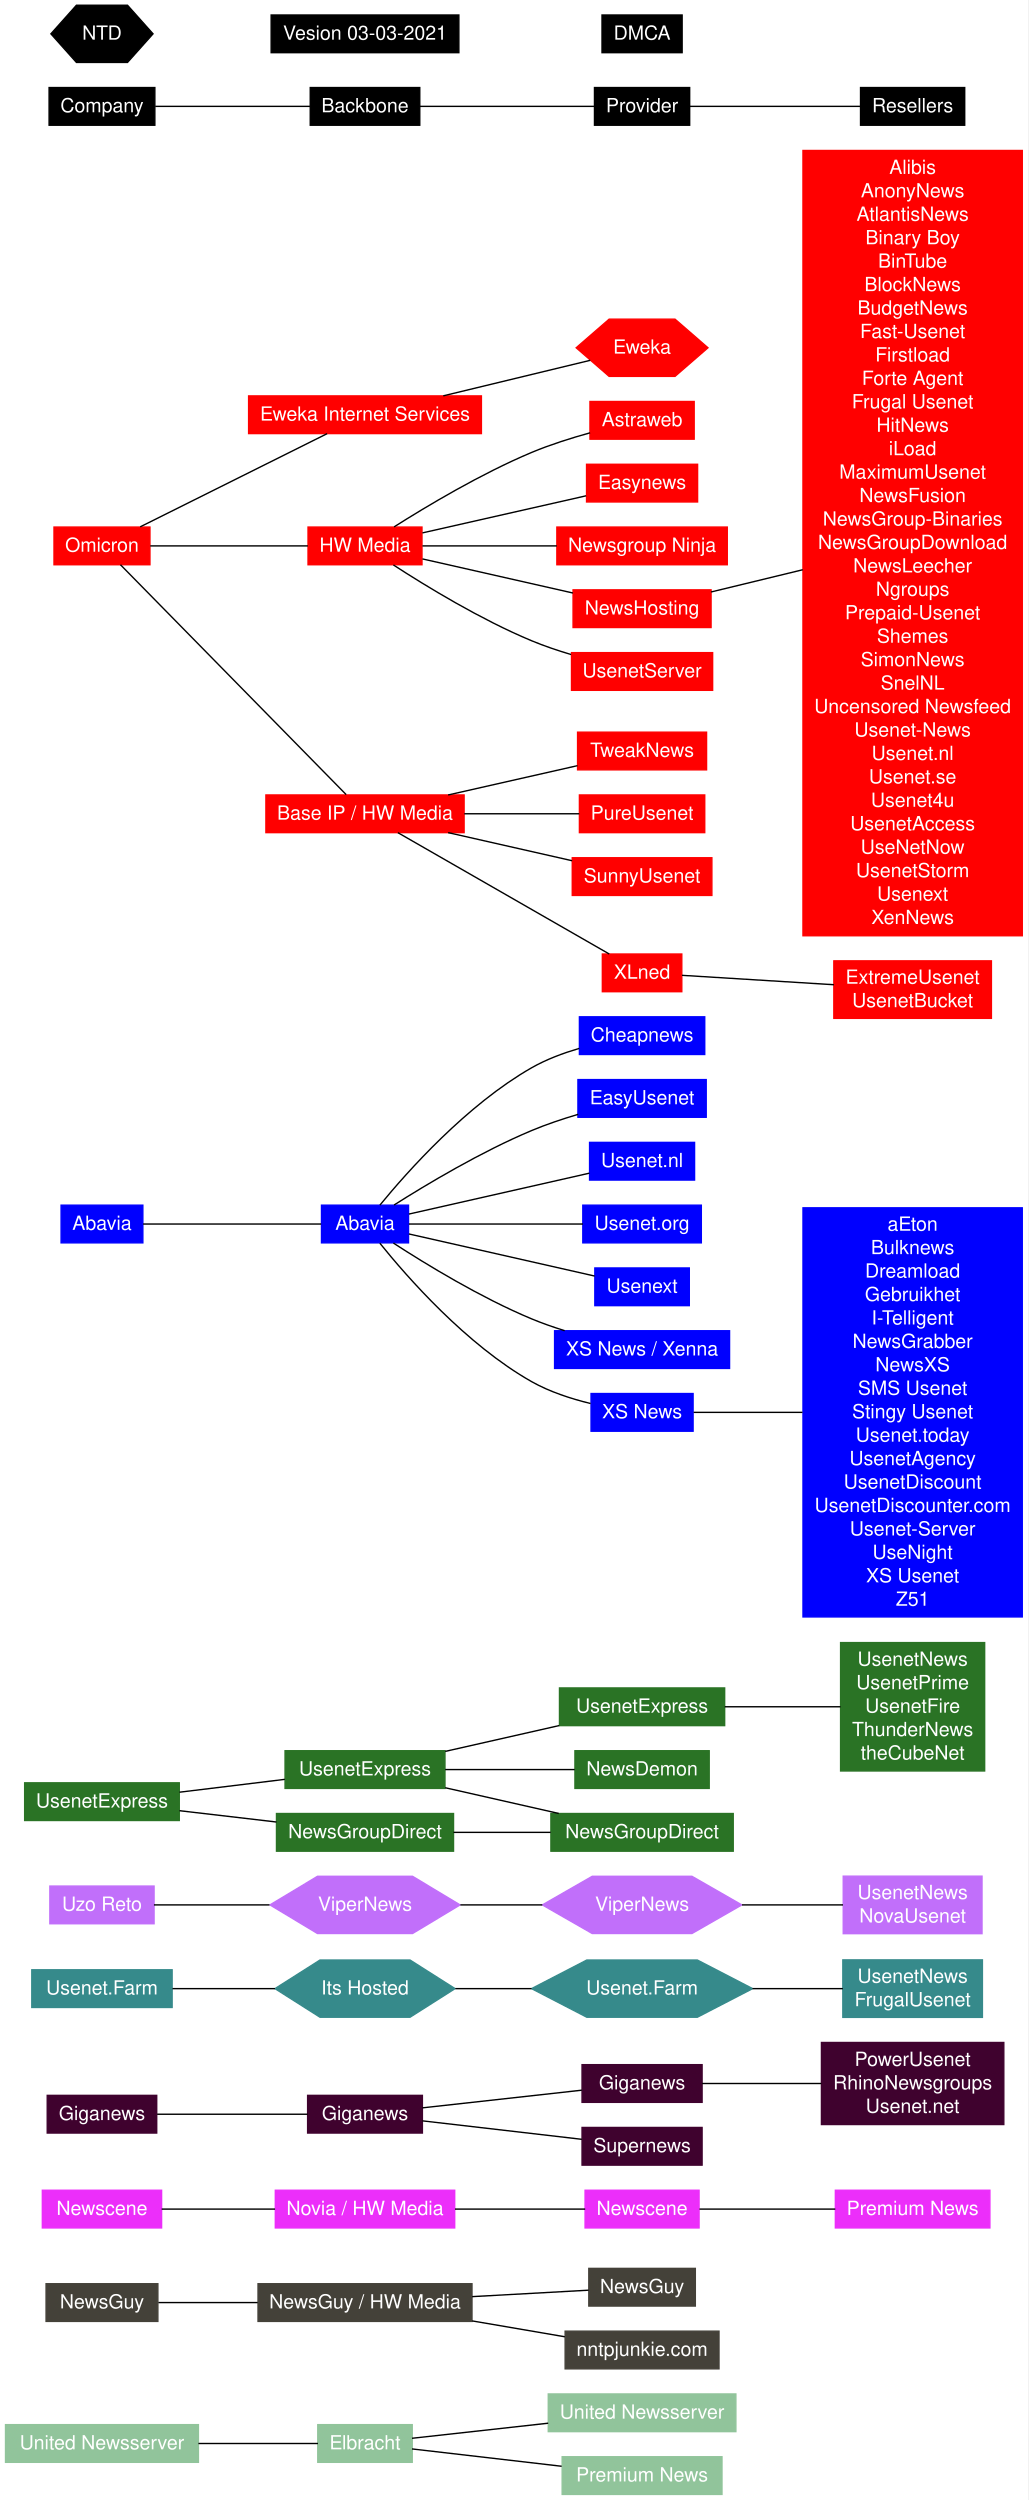
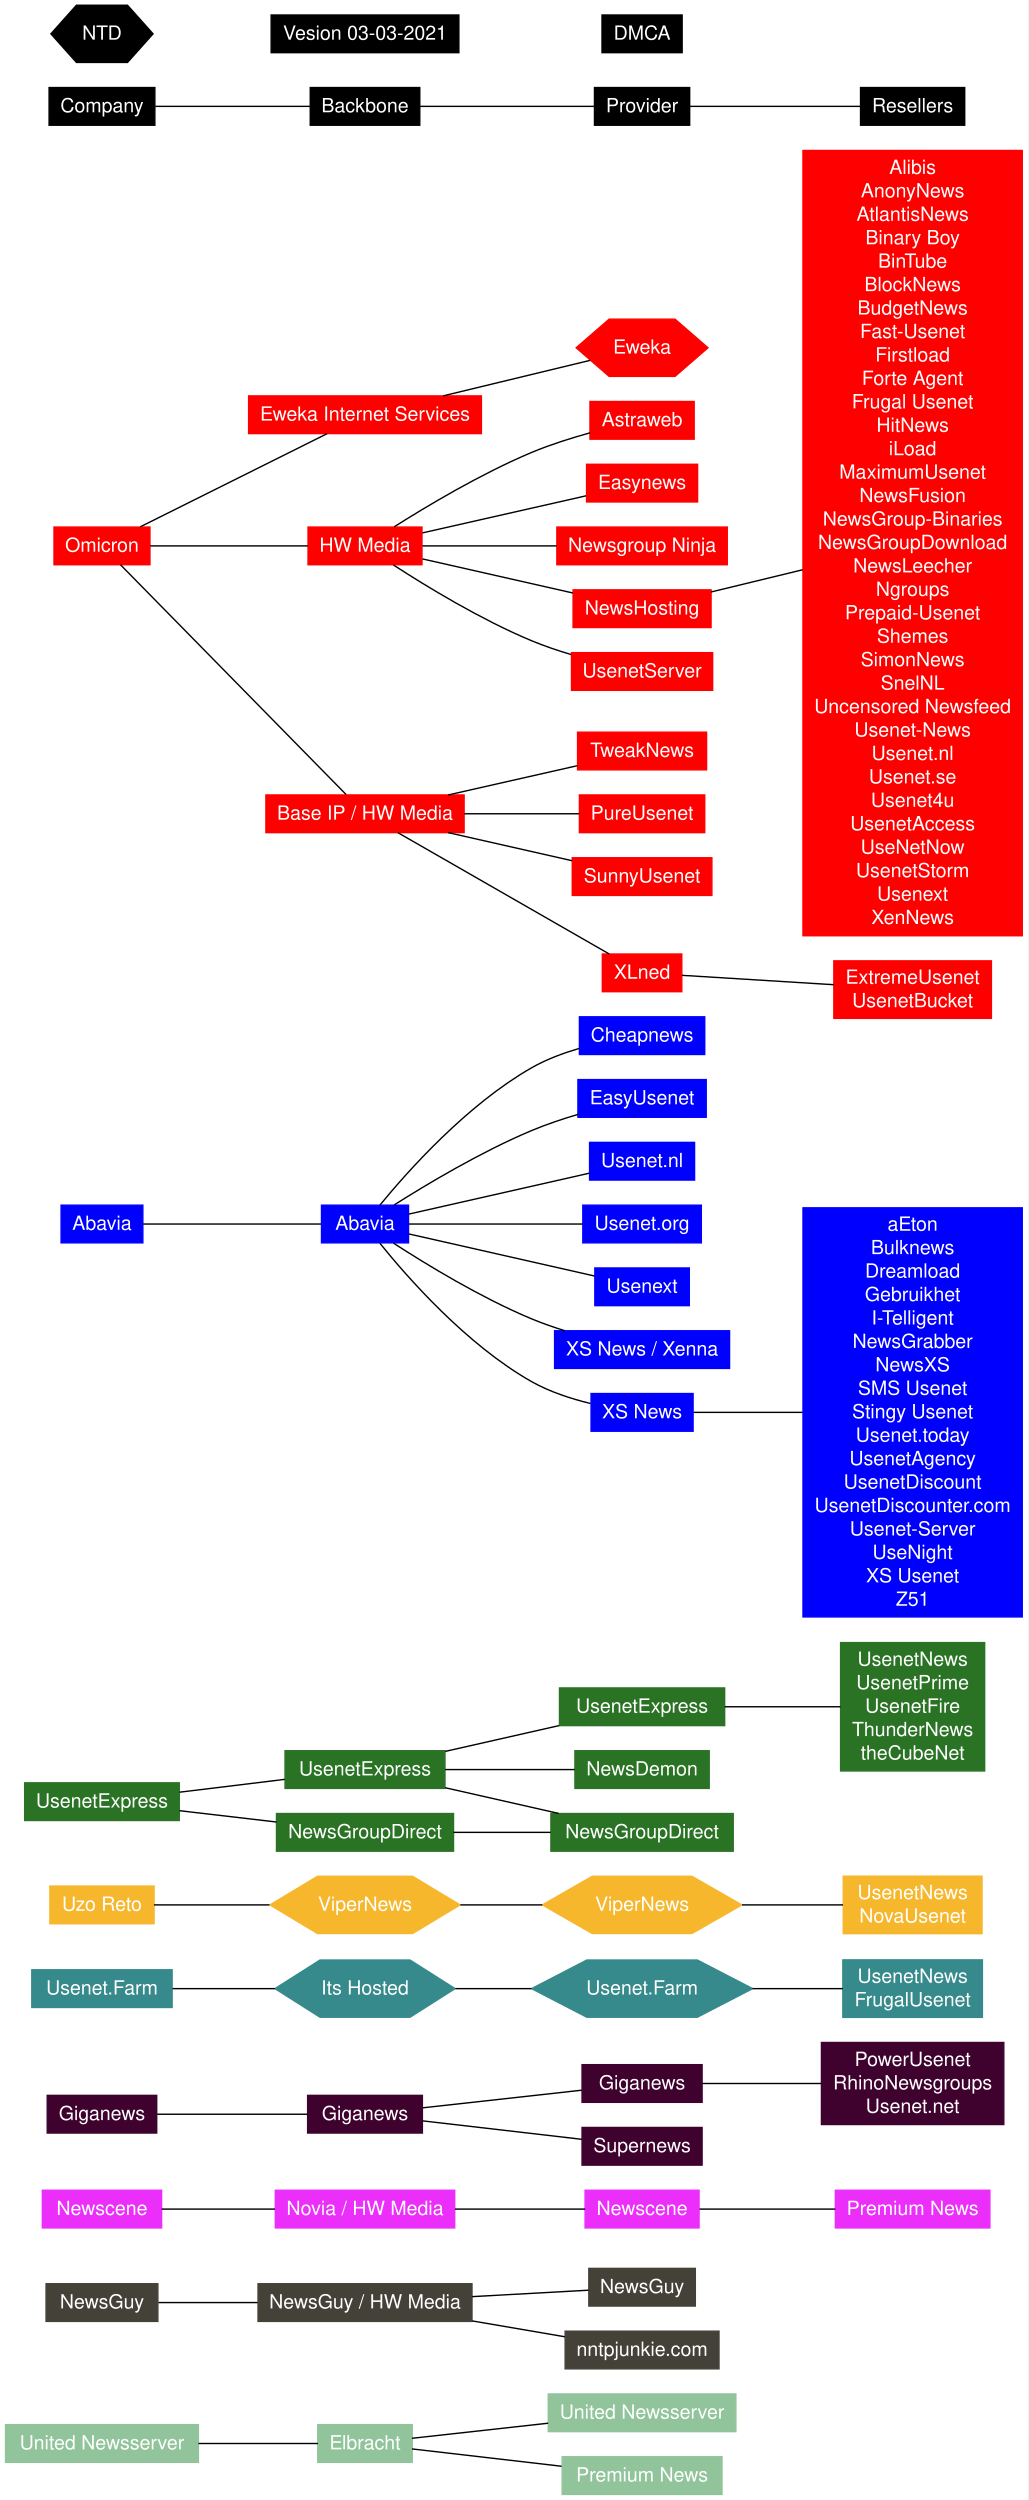
<svg xmlns="http://www.w3.org/2000/svg" width="737pt" height="1792pt" viewBox="0.00 0.00 736.85 1791.75">
  <g id="graph0" class="graph" transform="scale(1 1) rotate(0) translate(4 1787.749)">
    <polygon fill="#ffffff" stroke="transparent" points="-4,4 -4,-1787.749 732.848,-1787.749 732.848,4 -4,4" />
    <g id="node1" class="node">
      <polygon fill="#91c49b" stroke="#91c49b" points="138.173,-50 -.058,-50 -.058,-23 138.173,-23 138.173,-50" />
      <text text-anchor="middle" x="69.058" y="-32.3" font-family="Helvetica,sans-Serif" font-size="14.00" fill="#ffffff">United Newsserver </text>
    </g>
    <g id="node2" class="node">
      <polygon fill="#91c49b" stroke="#91c49b" points="291.419,-50 223.733,-50 223.733,-23 291.419,-23 291.419,-50" />
      <text text-anchor="middle" x="257.576" y="-32.3" font-family="Helvetica,sans-Serif" font-size="14.00" fill="#ffffff">Elbracht</text>
    </g>
    <g id="edge1" class="edge">
      <path fill="none" stroke="#000000" d="M138.184,-36.5C167.398,-36.5 200.085,-36.5 223.862,-36.5" />
    </g>
    <g id="node3" class="node">
      <polygon fill="#91c49b" stroke="#91c49b" points="523.373,-72 388.924,-72 388.924,-45 523.373,-45 523.373,-72" />
      <text text-anchor="middle" x="456.148" y="-54.3" font-family="Helvetica,sans-Serif" font-size="14.00" fill="#ffffff">United Newsserver</text>
    </g>
    <g id="edge2" class="edge">
      <path fill="none" stroke="#000000" d="M291.261,-40.232C317.928,-43.187 356.023,-47.407 388.88,-51.047" />
    </g>
    <g id="node4" class="node">
      <polygon fill="#91c49b" stroke="#91c49b" points="513.416,-27 398.881,-27 398.881,0 513.416,0 513.416,-27" />
      <text text-anchor="middle" x="456.148" y="-9.3" font-family="Helvetica,sans-Serif" font-size="14.00" fill="#ffffff">Premium News </text>
    </g>
    <g id="edge3" class="edge">
      <path fill="none" stroke="#000000" d="M291.261,-32.598C320.584,-29.202 363.724,-24.205 398.523,-20.174" />
    </g>
    <g id="node5" class="node">
      <polygon fill="#444139" stroke="#444139" points="109.118,-151 28.997,-151 28.997,-124 109.118,-124 109.118,-151" />
      <text text-anchor="middle" x="69.058" y="-133.3" font-family="Helvetica,sans-Serif" font-size="14.00" fill="#ffffff">NewsGuy </text>
    </g>
    <g id="node6" class="node">
      <polygon fill="#444139" stroke="#444139" points="334.244,-151 180.908,-151 180.908,-124 334.244,-124 334.244,-151" />
      <text text-anchor="middle" x="257.576" y="-133.3" font-family="Helvetica,sans-Serif" font-size="14.00" fill="#ffffff">NewsGuy / HW Media</text>
    </g>
    <g id="edge4" class="edge">
      <path fill="none" stroke="#000000" d="M109.499,-137.5C130.272,-137.5 156.288,-137.5 180.694,-137.5" />
    </g>
    <g id="node7" class="node">
      <polygon fill="#444139" stroke="#444139" points="494.318,-162 417.979,-162 417.979,-135 494.318,-135 494.318,-162" />
      <text text-anchor="middle" x="456.148" y="-144.3" font-family="Helvetica,sans-Serif" font-size="14.00" fill="#ffffff">NewsGuy</text>
    </g>
    <g id="edge5" class="edge">
      <path fill="none" stroke="#000000" d="M334.349,-141.753C362.943,-143.337 394.167,-145.066 417.841,-146.378" />
    </g>
    <g id="node8" class="node">
      <polygon fill="#444139" stroke="#444139" points="511.282,-117 401.015,-117 401.015,-90 511.282,-90 511.282,-117" />
      <text text-anchor="middle" x="456.148" y="-99.3" font-family="Helvetica,sans-Serif" font-size="14.00" fill="#ffffff">nntpjunkie.com</text>
    </g>
    <g id="edge6" class="edge">
      <path fill="none" stroke="#000000" d="M334.349,-124.355C356.504,-120.561 380.238,-116.498 400.815,-112.974" />
    </g>
    <g id="node9" class="node">
      <polygon fill="#ec2efa" stroke="#ec2efa" points="111.792,-218 26.323,-218 26.323,-191 111.792,-191 111.792,-218" />
      <text text-anchor="middle" x="69.058" y="-200.3" font-family="Helvetica,sans-Serif" font-size="14.00" fill="#ffffff">Newscene </text>
    </g>
    <g id="node10" class="node">
      <polygon fill="#ec2efa" stroke="#ec2efa" points="321.853,-218 193.298,-218 193.298,-191 321.853,-191 321.853,-218" />
      <text text-anchor="middle" x="257.576" y="-200.3" font-family="Helvetica,sans-Serif" font-size="14.00" fill="#ffffff">Novia / HW Media</text>
    </g>
    <g id="edge7" class="edge">
      <path fill="none" stroke="#000000" d="M111.835,-204.5C135.843,-204.5 166.279,-204.5 193.121,-204.5" />
    </g>
    <g id="node11" class="node">
      <polygon fill="#ec2efa" stroke="#ec2efa" points="496.993,-218 415.304,-218 415.304,-191 496.993,-191 496.993,-218" />
      <text text-anchor="middle" x="456.148" y="-200.3" font-family="Helvetica,sans-Serif" font-size="14.00" fill="#ffffff">Newscene</text>
    </g>
    <g id="edge8" class="edge">
      <path fill="none" stroke="#000000" d="M322.047,-204.5C352.736,-204.5 388.507,-204.5 415.383,-204.5" />
    </g>
    <g id="node12" class="node">
      <polygon fill="#ec2efa" stroke="#ec2efa" points="705.431,-218 594.678,-218 594.678,-191 705.431,-191 705.431,-218" />
      <text text-anchor="middle" x="650.054" y="-200.3" font-family="Helvetica,sans-Serif" font-size="14.00" fill="#ffffff">Premium News</text>
    </g>
    <g id="edge9" class="edge">
      <path fill="none" stroke="#000000" d="M497.271,-204.5C525.619,-204.5 563.628,-204.5 594.643,-204.5" />
    </g>
    <g id="node13" class="node">
      <polygon fill="#3f022e" stroke="#3f022e" points="108.292,-286 29.823,-286 29.823,-259 108.292,-259 108.292,-286" />
      <text text-anchor="middle" x="69.058" y="-268.3" font-family="Helvetica,sans-Serif" font-size="14.00" fill="#ffffff">Giganews</text>
    </g>
    <g id="node14" class="node">
      <polygon fill="#3f022e" stroke="#3f022e" points="298.701,-286 216.451,-286 216.451,-259 298.701,-259 298.701,-286" />
      <text text-anchor="middle" x="257.576" y="-268.3" font-family="Helvetica,sans-Serif" font-size="14.00" fill="#ffffff">Giganews </text>
    </g>
    <g id="edge10" class="edge">
      <path fill="none" stroke="#000000" d="M108.577,-272.5C140.212,-272.5 184.435,-272.5 216.478,-272.5" />
    </g>
    <g id="node15" class="node">
      <polygon fill="#3f022e" stroke="#3f022e" points="499.164,-308 413.133,-308 413.133,-281 499.164,-281 499.164,-308" />
      <text text-anchor="middle" x="456.148" y="-290.3" font-family="Helvetica,sans-Serif" font-size="14.00" fill="#ffffff">Giganews  </text>
    </g>
    <g id="edge11" class="edge">
      <path fill="none" stroke="#000000" d="M298.72,-277.058C332.118,-280.759 379.069,-285.96 412.996,-289.719" />
    </g>
    <g id="node16" class="node">
      <polygon fill="#3f022e" stroke="#3f022e" points="499.165,-263 413.132,-263 413.132,-236 499.165,-236 499.165,-263" />
      <text text-anchor="middle" x="456.148" y="-245.3" font-family="Helvetica,sans-Serif" font-size="14.00" fill="#ffffff">Supernews</text>
    </g>
    <g id="edge12" class="edge">
      <path fill="none" stroke="#000000" d="M298.72,-267.734C332.118,-263.866 379.069,-258.428 412.996,-254.498" />
    </g>
    <g id="node17" class="node">
      <polygon fill="#3f022e" stroke="#3f022e" points="715.402,-323.901 584.706,-323.901 584.706,-265.099 715.402,-265.099 715.402,-323.901" />
      <text text-anchor="middle" x="650.054" y="-307.1" font-family="Helvetica,sans-Serif" font-size="14.00" fill="#ffffff">PowerUsenet</text>
      <text text-anchor="middle" x="650.054" y="-290.3" font-family="Helvetica,sans-Serif" font-size="14.00" fill="#ffffff">RhinoNewsgroups</text>
      <text text-anchor="middle" x="650.054" y="-273.5" font-family="Helvetica,sans-Serif" font-size="14.00" fill="#ffffff">Usenet.net</text>
    </g>
    <g id="edge13" class="edge">
      <path fill="none" stroke="#000000" d="M499.182,-294.5C524.287,-294.5 556.463,-294.5 584.647,-294.5" />
    </g>
    <g id="node18" class="node">
      <polygon fill="#368a8b" stroke="#368a8b" points="119.34,-376 18.775,-376 18.775,-349 119.34,-349 119.34,-376" />
      <text text-anchor="middle" x="69.058" y="-358.3" font-family="Helvetica,sans-Serif" font-size="14.00" fill="#ffffff">Usenet.Farm </text>
    </g>
    <g id="node19" class="node">
      <polygon fill="#368a8b" stroke="#368a8b" points="322.11,-362.5 289.843,-383.001 225.309,-383.001 193.042,-362.5 225.309,-341.999 289.843,-341.999 322.11,-362.5" />
      <text text-anchor="middle" x="257.576" y="-358.3" font-family="Helvetica,sans-Serif" font-size="14.00" fill="#ffffff">Its Hosted</text>
    </g>
    <g id="edge14" class="edge">
      <path fill="none" stroke="#000000" d="M119.577,-362.5C142.153,-362.5 169.031,-362.5 193.042,-362.5" />
    </g>
    <g id="node20" class="node">
      <polygon fill="#368a8b" stroke="#368a8b" points="535.372,-362.5 495.76,-383.001 416.536,-383.001 376.924,-362.5 416.536,-341.999 495.76,-341.999 535.372,-362.5" />
      <text text-anchor="middle" x="456.148" y="-358.3" font-family="Helvetica,sans-Serif" font-size="14.00" fill="#ffffff">Usenet.Farm</text>
    </g>
    <g id="edge15" class="edge">
      <path fill="none" stroke="#000000" d="M322.321,-362.5C339.75,-362.5 358.802,-362.5 376.924,-362.5" />
    </g>
    <g id="node21" class="node">
      <polygon fill="#368a8b" stroke="#368a8b" points="700.067,-383.102 600.042,-383.102 600.042,-341.898 700.067,-341.898 700.067,-383.102" />
      <text text-anchor="middle" x="650.054" y="-366.7" font-family="Helvetica,sans-Serif" font-size="14.00" fill="#ffffff">UsenetNews</text>
      <text text-anchor="middle" x="650.054" y="-349.9" font-family="Helvetica,sans-Serif" font-size="14.00" fill="#ffffff">FrugalUsenet</text>
    </g>
    <g id="edge16" class="edge">
      <path fill="none" stroke="#000000" d="M535.297,-362.5C557.184,-362.5 580.324,-362.5 600.047,-362.5" />
    </g>
    <g id="node22" class="node">
-       <polygon fill="#c16ffa" stroke="#c16ffa" points="106.4,-436 31.715,-436 31.715,-409 106.4,-409 106.4,-436" />
+       <polygon fill="#f6b72d" stroke="#f6b72d" points="106.4,-436 31.715,-436 31.715,-409 106.4,-409 106.4,-436" />
      <text text-anchor="middle" x="69.058" y="-418.3" font-family="Helvetica,sans-Serif" font-size="14.00" fill="#ffffff">Uzo Reto</text>
    </g>
    <g id="node23" class="node">
-       <polygon fill="#c16ffa" stroke="#c16ffa" points="325.7,-422.5 291.638,-443.001 223.513,-443.001 189.451,-422.5 223.513,-401.999 291.638,-401.999 325.7,-422.5" />
+       <polygon fill="#f6b72d" stroke="#f6b72d" points="325.7,-422.5 291.638,-443.001 223.513,-443.001 189.451,-422.5 223.513,-401.999 291.638,-401.999 325.7,-422.5" />
      <text text-anchor="middle" x="257.576" y="-418.3" font-family="Helvetica,sans-Serif" font-size="14.00" fill="#ffffff">ViperNews</text>
    </g>
    <g id="edge17" class="edge">
      <path fill="none" stroke="#000000" d="M106.303,-422.5C129.91,-422.5 161.159,-422.5 189.125,-422.5" />
    </g>
    <g id="node24" class="node">
-       <polygon fill="#c16ffa" stroke="#c16ffa" points="527.626,-422.5 491.887,-443.001 420.41,-443.001 384.671,-422.5 420.41,-401.999 491.887,-401.999 527.626,-422.5" />
+       <polygon fill="#f6b72d" stroke="#f6b72d" points="527.626,-422.5 491.887,-443.001 420.41,-443.001 384.671,-422.5 420.41,-401.999 491.887,-401.999 527.626,-422.5" />
      <text text-anchor="middle" x="456.148" y="-418.3" font-family="Helvetica,sans-Serif" font-size="14.00" fill="#ffffff">ViperNews </text>
    </g>
    <g id="edge18" class="edge">
      <path fill="none" stroke="#000000" d="M325.913,-422.5C344.873,-422.5 365.505,-422.5 384.641,-422.5" />
    </g>
    <g id="node25" class="node">
-       <polygon fill="#c16ffa" stroke="#c16ffa" points="699.786,-443.102 600.322,-443.102 600.322,-401.898 699.786,-401.898 699.786,-443.102" />
+       <polygon fill="#f6b72d" stroke="#f6b72d" points="699.786,-443.102 600.322,-443.102 600.322,-401.898 699.786,-401.898 699.786,-443.102" />
      <text text-anchor="middle" x="650.054" y="-426.7" font-family="Helvetica,sans-Serif" font-size="14.00" fill="#ffffff"> UsenetNews</text>
      <text text-anchor="middle" x="650.054" y="-409.9" font-family="Helvetica,sans-Serif" font-size="14.00" fill="#ffffff">NovaUsenet</text>
    </g>
    <g id="edge19" class="edge">
      <path fill="none" stroke="#000000" d="M527.801,-422.5C551.859,-422.5 578.152,-422.5 600.169,-422.5" />
    </g>
    <g id="node26" class="node">
      <polygon fill="#2a7325" stroke="#2a7325" points="124.465,-510 13.65,-510 13.65,-483 124.465,-483 124.465,-510" />
      <text text-anchor="middle" x="69.058" y="-492.3" font-family="Helvetica,sans-Serif" font-size="14.00" fill="#ffffff">UsenetExpress</text>
    </g>
    <g id="node27" class="node">
      <polygon fill="#2a7325" stroke="#2a7325" points="314.874,-533 200.278,-533 200.278,-506 314.874,-506 314.874,-533" />
      <text text-anchor="middle" x="257.576" y="-515.3" font-family="Helvetica,sans-Serif" font-size="14.00" fill="#ffffff">UsenetExpress </text>
    </g>
    <g id="edge20" class="edge">
      <path fill="none" stroke="#000000" d="M124.6,-503.276C148.385,-506.178 176.152,-509.566 200.142,-512.493" />
    </g>
    <g id="node32" class="node">
      <polygon fill="#2a7325" stroke="#2a7325" points="321.018,-488 194.133,-488 194.133,-461 321.018,-461 321.018,-488" />
      <text text-anchor="middle" x="257.576" y="-470.3" font-family="Helvetica,sans-Serif" font-size="14.00" fill="#ffffff">NewsGroupDirect</text>
    </g>
    <g id="edge25" class="edge">
      <path fill="none" stroke="#000000" d="M124.6,-490.018C146.43,-487.471 171.614,-484.532 194.154,-481.901" />
    </g>
    <g id="node28" class="node">
      <polygon fill="#2a7325" stroke="#2a7325" points="515.337,-578 396.959,-578 396.959,-551 515.337,-551 515.337,-578" />
      <text text-anchor="middle" x="456.148" y="-560.3" font-family="Helvetica,sans-Serif" font-size="14.00" fill="#ffffff">UsenetExpress  </text>
    </g>
    <g id="edge21" class="edge">
      <path fill="none" stroke="#000000" d="M315.011,-532.516C340.669,-538.33 370.891,-545.179 396.772,-551.044" />
    </g>
    <g id="node30" class="node">
      <polygon fill="#2a7325" stroke="#2a7325" points="504.259,-533 408.038,-533 408.038,-506 504.259,-506 504.259,-533" />
      <text text-anchor="middle" x="456.148" y="-515.3" font-family="Helvetica,sans-Serif" font-size="14.00" fill="#ffffff">NewsDemon</text>
    </g>
    <g id="edge23" class="edge">
      <path fill="none" stroke="#000000" d="M315.011,-519.5C344.449,-519.5 379.894,-519.5 407.899,-519.5" />
    </g>
    <g id="node31" class="node">
      <polygon fill="#2a7325" stroke="#2a7325" points="521.481,-488 390.816,-488 390.816,-461 521.481,-461 521.481,-488" />
      <text text-anchor="middle" x="456.148" y="-470.3" font-family="Helvetica,sans-Serif" font-size="14.00" fill="#ffffff">NewsGroupDirect </text>
    </g>
    <g id="edge24" class="edge">
      <path fill="none" stroke="#000000" d="M315.011,-506.484C340.554,-500.696 370.621,-493.882 396.425,-488.034" />
    </g>
    <g id="node29" class="node">
      <polygon fill="#2a7325" stroke="#2a7325" points="701.676,-610.5 598.432,-610.5 598.432,-518.5 701.676,-518.5 701.676,-610.5" />
      <text text-anchor="middle" x="650.054" y="-593.9" font-family="Helvetica,sans-Serif" font-size="14.00" fill="#ffffff">UsenetNews</text>
      <text text-anchor="middle" x="650.054" y="-577.1" font-family="Helvetica,sans-Serif" font-size="14.00" fill="#ffffff">UsenetPrime</text>
      <text text-anchor="middle" x="650.054" y="-560.3" font-family="Helvetica,sans-Serif" font-size="14.00" fill="#ffffff"> UsenetFire</text>
      <text text-anchor="middle" x="650.054" y="-543.5" font-family="Helvetica,sans-Serif" font-size="14.00" fill="#ffffff">ThunderNews</text>
      <text text-anchor="middle" x="650.054" y="-526.7" font-family="Helvetica,sans-Serif" font-size="14.00" fill="#ffffff"> theCubeNet</text>
    </g>
    <g id="edge22" class="edge">
      <path fill="none" stroke="#000000" d="M515.38,-564.5C541.888,-564.5 572.852,-564.5 598.401,-564.5" />
    </g>
    <g id="edge26" class="edge">
      <path fill="none" stroke="#000000" d="M320.951,-474.5C343.198,-474.5 368.224,-474.5 390.642,-474.5" />
    </g>
    <g id="node33" class="node">
      <polygon fill="#0000ff" stroke="#0000ff" points="98.349,-924 39.766,-924 39.766,-897 98.349,-897 98.349,-924" />
      <text text-anchor="middle" x="69.058" y="-906.3" font-family="Helvetica,sans-Serif" font-size="14.00" fill="#ffffff">Abavia</text>
    </g>
    <g id="node34" class="node">
      <polygon fill="#0000ff" stroke="#0000ff" points="288.758,-924 226.393,-924 226.393,-897 288.758,-897 288.758,-924" />
      <text text-anchor="middle" x="257.576" y="-906.3" font-family="Helvetica,sans-Serif" font-size="14.00" fill="#ffffff">Abavia </text>
    </g>
    <g id="edge27" class="edge">
      <path fill="none" stroke="#000000" d="M98.513,-910.5C133.205,-910.5 190.595,-910.5 226.128,-910.5" />
    </g>
    <g id="node35" class="node">
      <polygon fill="#0000ff" stroke="#0000ff" points="501.057,-1059 411.24,-1059 411.24,-1032 501.057,-1032 501.057,-1059" />
      <text text-anchor="middle" x="456.148" y="-1041.3" font-family="Helvetica,sans-Serif" font-size="14.00" fill="#ffffff">Cheapnews</text>
    </g>
    <g id="edge28" class="edge">
      <path fill="none" stroke="#000000" d="M268.248,-924.032C287.489,-947.526 330.356,-995.893 377.036,-1022.5 387.475,-1028.45 399.581,-1032.971 411.136,-1036.361" />
    </g>
    <g id="node36" class="node">
      <polygon fill="#0000ff" stroke="#0000ff" points="502.114,-1014 410.183,-1014 410.183,-987 502.114,-987 502.114,-1014" />
      <text text-anchor="middle" x="456.148" y="-996.3" font-family="Helvetica,sans-Serif" font-size="14.00" fill="#ffffff">EasyUsenet</text>
    </g>
    <g id="edge29" class="edge">
      <path fill="none" stroke="#000000" d="M278.413,-924.128C301.686,-938.881 340.853,-962.328 377.036,-977.5 387.589,-981.925 399.272,-985.83 410.348,-989.109" />
    </g>
    <g id="node37" class="node">
      <polygon fill="#0000ff" stroke="#0000ff" points="493.773,-969 418.524,-969 418.524,-942 493.773,-942 493.773,-969" />
      <text text-anchor="middle" x="456.148" y="-951.3" font-family="Helvetica,sans-Serif" font-size="14.00" fill="#ffffff">Usenet.nl</text>
    </g>
    <g id="edge30" class="edge">
      <path fill="none" stroke="#000000" d="M289.04,-917.63C324.145,-925.586 380.917,-938.451 418.389,-946.943" />
    </g>
    <g id="node38" class="node">
      <polygon fill="#0000ff" stroke="#0000ff" points="498.611,-924 413.686,-924 413.686,-897 498.611,-897 498.611,-924" />
      <text text-anchor="middle" x="456.148" y="-906.3" font-family="Helvetica,sans-Serif" font-size="14.00" fill="#ffffff">Usenet.org</text>
    </g>
    <g id="edge31" class="edge">
      <path fill="none" stroke="#000000" d="M289.04,-910.5C322.723,-910.5 376.354,-910.5 413.744,-910.5" />
    </g>
    <g id="node39" class="node">
      <polygon fill="#0000ff" stroke="#0000ff" points="489.994,-879 422.303,-879 422.303,-852 489.994,-852 489.994,-879" />
      <text text-anchor="middle" x="456.148" y="-861.3" font-family="Helvetica,sans-Serif" font-size="14.00" fill="#ffffff">Usenext</text>
    </g>
    <g id="edge32" class="edge">
      <path fill="none" stroke="#000000" d="M289.04,-903.37C325.348,-895.142 384.833,-881.661 422.171,-873.2" />
    </g>
    <g id="node40" class="node">
      <polygon fill="#0000ff" stroke="#0000ff" points="518.847,-834 393.45,-834 393.45,-807 518.847,-807 518.847,-834" />
      <text text-anchor="middle" x="456.148" y="-816.3" font-family="Helvetica,sans-Serif" font-size="14.00" fill="#ffffff">XS News / Xenna</text>
    </g>
    <g id="edge33" class="edge">
      <path fill="none" stroke="#000000" d="M277.928,-896.84C301.091,-881.794 340.462,-857.721 377.036,-842.5 384.538,-839.378 392.622,-836.556 400.656,-834.054" />
    </g>
    <g id="node41" class="node">
      <polygon fill="#0000ff" stroke="#0000ff" points="492.709,-789 419.587,-789 419.587,-762 492.709,-762 492.709,-789" />
      <text text-anchor="middle" x="456.148" y="-771.3" font-family="Helvetica,sans-Serif" font-size="14.00" fill="#ffffff">XS News</text>
    </g>
    <g id="edge34" class="edge">
      <path fill="none" stroke="#000000" d="M268.188,-896.787C287.336,-872.988 330.063,-824.048 377.036,-797.5 389.944,-790.205 405.42,-785.206 419.249,-781.842" />
    </g>
    <g id="node42" class="node">
      <polygon fill="#0000ff" stroke="#0000ff" points="728.628,-922.1 571.48,-922.1 571.48,-628.9 728.628,-628.9 728.628,-922.1" />
      <text text-anchor="middle" x="650.054" y="-905.7" font-family="Helvetica,sans-Serif" font-size="14.00" fill="#ffffff">aEton</text>
      <text text-anchor="middle" x="650.054" y="-888.9" font-family="Helvetica,sans-Serif" font-size="14.00" fill="#ffffff">Bulknews</text>
      <text text-anchor="middle" x="650.054" y="-872.1" font-family="Helvetica,sans-Serif" font-size="14.00" fill="#ffffff">Dreamload</text>
      <text text-anchor="middle" x="650.054" y="-855.3" font-family="Helvetica,sans-Serif" font-size="14.00" fill="#ffffff">Gebruikhet</text>
      <text text-anchor="middle" x="650.054" y="-838.5" font-family="Helvetica,sans-Serif" font-size="14.00" fill="#ffffff">I-Telligent</text>
      <text text-anchor="middle" x="650.054" y="-821.7" font-family="Helvetica,sans-Serif" font-size="14.00" fill="#ffffff">NewsGrabber</text>
      <text text-anchor="middle" x="650.054" y="-804.9" font-family="Helvetica,sans-Serif" font-size="14.00" fill="#ffffff">NewsXS</text>
      <text text-anchor="middle" x="650.054" y="-788.1" font-family="Helvetica,sans-Serif" font-size="14.00" fill="#ffffff">SMS Usenet</text>
      <text text-anchor="middle" x="650.054" y="-771.3" font-family="Helvetica,sans-Serif" font-size="14.00" fill="#ffffff">Stingy Usenet</text>
      <text text-anchor="middle" x="650.054" y="-754.5" font-family="Helvetica,sans-Serif" font-size="14.00" fill="#ffffff">Usenet.today</text>
      <text text-anchor="middle" x="650.054" y="-737.7" font-family="Helvetica,sans-Serif" font-size="14.00" fill="#ffffff">UsenetAgency</text>
      <text text-anchor="middle" x="650.054" y="-720.9" font-family="Helvetica,sans-Serif" font-size="14.00" fill="#ffffff">UsenetDiscount</text>
      <text text-anchor="middle" x="650.054" y="-704.1" font-family="Helvetica,sans-Serif" font-size="14.00" fill="#ffffff">UsenetDiscounter.com</text>
      <text text-anchor="middle" x="650.054" y="-687.3" font-family="Helvetica,sans-Serif" font-size="14.00" fill="#ffffff">Usenet-Server</text>
      <text text-anchor="middle" x="650.054" y="-670.5" font-family="Helvetica,sans-Serif" font-size="14.00" fill="#ffffff">UseNight</text>
      <text text-anchor="middle" x="650.054" y="-653.7" font-family="Helvetica,sans-Serif" font-size="14.00" fill="#ffffff">XS Usenet</text>
      <text text-anchor="middle" x="650.054" y="-636.9" font-family="Helvetica,sans-Serif" font-size="14.00" fill="#ffffff">Z51</text>
    </g>
    <g id="edge35" class="edge">
      <path fill="none" stroke="#000000" d="M493.077,-775.5C515.163,-775.5 544.101,-775.5 571.108,-775.5" />
    </g>
    <g id="node43" class="node">
      <polygon fill="#ff0000" stroke="#ff0000" points="103.441,-1410 34.674,-1410 34.674,-1383 103.441,-1383 103.441,-1410" />
      <text text-anchor="middle" x="69.058" y="-1392.3" font-family="Helvetica,sans-Serif" font-size="14.00" fill="#ffffff">Omicron</text>
    </g>
    <g id="node44" class="node">
      <polygon fill="#ff0000" stroke="#ff0000" points="340.997,-1504 174.154,-1504 174.154,-1477 340.997,-1477 340.997,-1504" />
      <text text-anchor="middle" x="257.576" y="-1486.3" font-family="Helvetica,sans-Serif" font-size="14.00" fill="#ffffff">Eweka Internet Services</text>
    </g>
    <g id="edge36" class="edge">
      <path fill="none" stroke="#000000" d="M96.47,-1410.168C132.314,-1428.041 194.728,-1459.162 230.436,-1476.968" />
    </g>
    <g id="node46" class="node">
      <polygon fill="#ff0000" stroke="#ff0000" points="298.403,-1410 216.748,-1410 216.748,-1383 298.403,-1383 298.403,-1410" />
      <text text-anchor="middle" x="257.576" y="-1392.3" font-family="Helvetica,sans-Serif" font-size="14.00" fill="#ffffff">HW Media</text>
    </g>
    <g id="edge38" class="edge">
      <path fill="none" stroke="#000000" d="M103.635,-1396.5C135.524,-1396.5 182.894,-1396.5 216.655,-1396.5" />
    </g>
    <g id="node53" class="node">
      <polygon fill="#ff0000" stroke="#ff0000" points="328.594,-1218 186.558,-1218 186.558,-1191 328.594,-1191 328.594,-1218" />
      <text text-anchor="middle" x="257.576" y="-1200.3" font-family="Helvetica,sans-Serif" font-size="14.00" fill="#ffffff">Base IP / HW Media</text>
    </g>
    <g id="edge45" class="edge">
      <path fill="none" stroke="#000000" d="M82.314,-1382.999C116.844,-1347.832 209.288,-1253.68 244.082,-1218.243" />
    </g>
    <g id="node45" class="node">
      <polygon fill="#ff0000" stroke="#ff0000" points="503.376,-1538.5 479.762,-1559.001 432.534,-1559.001 408.921,-1538.5 432.534,-1517.999 479.762,-1517.999 503.376,-1538.5" />
      <text text-anchor="middle" x="456.148" y="-1534.3" font-family="Helvetica,sans-Serif" font-size="14.00" fill="#ffffff">Eweka</text>
    </g>
    <g id="edge37" class="edge">
      <path fill="none" stroke="#000000" d="M313.682,-1504.062C347.401,-1512.213 389.37,-1522.358 418.998,-1529.52" />
    </g>
    <g id="node47" class="node">
      <polygon fill="#ff0000" stroke="#ff0000" points="493.491,-1500 418.805,-1500 418.805,-1473 493.491,-1473 493.491,-1500" />
      <text text-anchor="middle" x="456.148" y="-1482.3" font-family="Helvetica,sans-Serif" font-size="14.00" fill="#ffffff">Astraweb</text>
    </g>
    <g id="edge39" class="edge">
      <path fill="none" stroke="#000000" d="M278.413,-1410.128C301.686,-1424.881 340.853,-1448.328 377.036,-1463.5 390.359,-1469.086 405.483,-1473.845 418.914,-1477.559" />
    </g>
    <g id="node48" class="node">
      <polygon fill="#ff0000" stroke="#ff0000" points="495.94,-1455 416.357,-1455 416.357,-1428 495.94,-1428 495.94,-1455" />
      <text text-anchor="middle" x="456.148" y="-1437.3" font-family="Helvetica,sans-Serif" font-size="14.00" fill="#ffffff">Easynews</text>
    </g>
    <g id="edge40" class="edge">
      <path fill="none" stroke="#000000" d="M298.72,-1405.824C333.141,-1413.624 381.957,-1424.687 416.074,-1432.418" />
    </g>
    <g id="node49" class="node">
      <polygon fill="#ff0000" stroke="#ff0000" points="517.212,-1410 395.085,-1410 395.085,-1383 517.212,-1383 517.212,-1410" />
      <text text-anchor="middle" x="456.148" y="-1392.3" font-family="Helvetica,sans-Serif" font-size="14.00" fill="#ffffff">Newsgroup Ninja</text>
    </g>
    <g id="edge41" class="edge">
      <path fill="none" stroke="#000000" d="M298.72,-1396.5C326.552,-1396.5 363.796,-1396.5 395.07,-1396.5" />
    </g>
    <g id="node50" class="node">
      <polygon fill="#ff0000" stroke="#ff0000" points="505.597,-1365 406.7,-1365 406.7,-1338 505.597,-1338 505.597,-1365" />
      <text text-anchor="middle" x="456.148" y="-1347.3" font-family="Helvetica,sans-Serif" font-size="14.00" fill="#ffffff">NewsHosting</text>
    </g>
    <g id="edge42" class="edge">
      <path fill="none" stroke="#000000" d="M298.72,-1387.176C330.074,-1380.071 373.371,-1370.259 406.624,-1362.723" />
    </g>
    <g id="node51" class="node">
      <polygon fill="#ff0000" stroke="#ff0000" points="506.717,-1320 405.579,-1320 405.579,-1293 506.717,-1293 506.717,-1320" />
      <text text-anchor="middle" x="456.148" y="-1302.3" font-family="Helvetica,sans-Serif" font-size="14.00" fill="#ffffff">UsenetServer</text>
    </g>
    <g id="edge43" class="edge">
      <path fill="none" stroke="#000000" d="M277.928,-1382.84C301.091,-1367.794 340.462,-1343.721 377.036,-1328.5 385.986,-1324.775 395.764,-1321.477 405.297,-1318.642" />
    </g>
    <g id="node52" class="node">
      <polygon fill="#ff0000" stroke="#ff0000" points="728.642,-1679.9 571.466,-1679.9 571.466,-1117.1 728.642,-1117.1 728.642,-1679.9" />
      <text text-anchor="middle" x="650.054" y="-1663.1" font-family="Helvetica,sans-Serif" font-size="14.00" fill="#ffffff">Alibis</text>
      <text text-anchor="middle" x="650.054" y="-1646.3" font-family="Helvetica,sans-Serif" font-size="14.00" fill="#ffffff">AnonyNews</text>
      <text text-anchor="middle" x="650.054" y="-1629.5" font-family="Helvetica,sans-Serif" font-size="14.00" fill="#ffffff">AtlantisNews</text>
      <text text-anchor="middle" x="650.054" y="-1612.7" font-family="Helvetica,sans-Serif" font-size="14.00" fill="#ffffff">Binary Boy</text>
      <text text-anchor="middle" x="650.054" y="-1595.9" font-family="Helvetica,sans-Serif" font-size="14.00" fill="#ffffff">BinTube</text>
      <text text-anchor="middle" x="650.054" y="-1579.1" font-family="Helvetica,sans-Serif" font-size="14.00" fill="#ffffff">BlockNews</text>
      <text text-anchor="middle" x="650.054" y="-1562.3" font-family="Helvetica,sans-Serif" font-size="14.00" fill="#ffffff">BudgetNews</text>
      <text text-anchor="middle" x="650.054" y="-1545.5" font-family="Helvetica,sans-Serif" font-size="14.00" fill="#ffffff">Fast-Usenet</text>
      <text text-anchor="middle" x="650.054" y="-1528.7" font-family="Helvetica,sans-Serif" font-size="14.00" fill="#ffffff">Firstload</text>
      <text text-anchor="middle" x="650.054" y="-1511.9" font-family="Helvetica,sans-Serif" font-size="14.00" fill="#ffffff">Forte Agent</text>
      <text text-anchor="middle" x="650.054" y="-1495.1" font-family="Helvetica,sans-Serif" font-size="14.00" fill="#ffffff">Frugal Usenet</text>
      <text text-anchor="middle" x="650.054" y="-1478.3" font-family="Helvetica,sans-Serif" font-size="14.00" fill="#ffffff">HitNews</text>
      <text text-anchor="middle" x="650.054" y="-1461.5" font-family="Helvetica,sans-Serif" font-size="14.00" fill="#ffffff">iLoad</text>
      <text text-anchor="middle" x="650.054" y="-1444.7" font-family="Helvetica,sans-Serif" font-size="14.00" fill="#ffffff">MaximumUsenet</text>
      <text text-anchor="middle" x="650.054" y="-1427.9" font-family="Helvetica,sans-Serif" font-size="14.00" fill="#ffffff">NewsFusion</text>
      <text text-anchor="middle" x="650.054" y="-1411.1" font-family="Helvetica,sans-Serif" font-size="14.00" fill="#ffffff">NewsGroup-Binaries</text>
      <text text-anchor="middle" x="650.054" y="-1394.3" font-family="Helvetica,sans-Serif" font-size="14.00" fill="#ffffff">NewsGroupDownload</text>
      <text text-anchor="middle" x="650.054" y="-1377.5" font-family="Helvetica,sans-Serif" font-size="14.00" fill="#ffffff">NewsLeecher</text>
      <text text-anchor="middle" x="650.054" y="-1360.7" font-family="Helvetica,sans-Serif" font-size="14.00" fill="#ffffff">Ngroups</text>
      <text text-anchor="middle" x="650.054" y="-1343.9" font-family="Helvetica,sans-Serif" font-size="14.00" fill="#ffffff">Prepaid-Usenet</text>
      <text text-anchor="middle" x="650.054" y="-1327.1" font-family="Helvetica,sans-Serif" font-size="14.00" fill="#ffffff">Shemes</text>
      <text text-anchor="middle" x="650.054" y="-1310.3" font-family="Helvetica,sans-Serif" font-size="14.00" fill="#ffffff">SimonNews</text>
      <text text-anchor="middle" x="650.054" y="-1293.5" font-family="Helvetica,sans-Serif" font-size="14.00" fill="#ffffff">SnelNL</text>
      <text text-anchor="middle" x="650.054" y="-1276.7" font-family="Helvetica,sans-Serif" font-size="14.00" fill="#ffffff">Uncensored Newsfeed</text>
      <text text-anchor="middle" x="650.054" y="-1259.9" font-family="Helvetica,sans-Serif" font-size="14.00" fill="#ffffff">Usenet-News</text>
      <text text-anchor="middle" x="650.054" y="-1243.1" font-family="Helvetica,sans-Serif" font-size="14.00" fill="#ffffff">Usenet.nl</text>
      <text text-anchor="middle" x="650.054" y="-1226.3" font-family="Helvetica,sans-Serif" font-size="14.00" fill="#ffffff">Usenet.se</text>
      <text text-anchor="middle" x="650.054" y="-1209.5" font-family="Helvetica,sans-Serif" font-size="14.00" fill="#ffffff">Usenet4u</text>
      <text text-anchor="middle" x="650.054" y="-1192.7" font-family="Helvetica,sans-Serif" font-size="14.00" fill="#ffffff">UsenetAccess</text>
      <text text-anchor="middle" x="650.054" y="-1175.9" font-family="Helvetica,sans-Serif" font-size="14.00" fill="#ffffff">UseNetNow</text>
      <text text-anchor="middle" x="650.054" y="-1159.1" font-family="Helvetica,sans-Serif" font-size="14.00" fill="#ffffff">UsenetStorm</text>
      <text text-anchor="middle" x="650.054" y="-1142.3" font-family="Helvetica,sans-Serif" font-size="14.00" fill="#ffffff">Usenext</text>
      <text text-anchor="middle" x="650.054" y="-1125.5" font-family="Helvetica,sans-Serif" font-size="14.00" fill="#ffffff">XenNews</text>
    </g>
    <g id="edge44" class="edge">
      <path fill="none" stroke="#000000" d="M505.581,-1363.482C525.553,-1368.323 549.101,-1374.03 571.323,-1379.417" />
    </g>
    <g id="node54" class="node">
      <polygon fill="#ff0000" stroke="#ff0000" points="502.369,-1263 409.928,-1263 409.928,-1236 502.369,-1236 502.369,-1263" />
      <text text-anchor="middle" x="456.148" y="-1245.3" font-family="Helvetica,sans-Serif" font-size="14.00" fill="#ffffff">TweakNews</text>
    </g>
    <g id="edge46" class="edge">
      <path fill="none" stroke="#000000" d="M317.154,-1218.002C346.856,-1224.733 382.235,-1232.75 409.866,-1239.012" />
    </g>
    <g id="node55" class="node">
      <polygon fill="#ff0000" stroke="#ff0000" points="501.056,-1218 411.241,-1218 411.241,-1191 501.056,-1191 501.056,-1218" />
      <text text-anchor="middle" x="456.148" y="-1200.3" font-family="Helvetica,sans-Serif" font-size="14.00" fill="#ffffff">PureUsenet</text>
    </g>
    <g id="edge47" class="edge">
      <path fill="none" stroke="#000000" d="M328.704,-1204.5C356.192,-1204.5 386.818,-1204.5 411.158,-1204.5" />
    </g>
    <g id="node56" class="node">
      <polygon fill="#ff0000" stroke="#ff0000" points="506.178,-1173 406.119,-1173 406.119,-1146 506.178,-1146 506.178,-1173" />
      <text text-anchor="middle" x="456.148" y="-1155.3" font-family="Helvetica,sans-Serif" font-size="14.00" fill="#ffffff">SunnyUsenet</text>
    </g>
    <g id="edge48" class="edge">
      <path fill="none" stroke="#000000" d="M317.154,-1190.998C345.486,-1184.578 378.982,-1176.987 405.992,-1170.866" />
    </g>
    <g id="node57" class="node">
      <polygon fill="#ff0000" stroke="#ff0000" points="484.617,-1104 427.679,-1104 427.679,-1077 484.617,-1077 484.617,-1104" />
      <text text-anchor="middle" x="456.148" y="-1086.3" font-family="Helvetica,sans-Serif" font-size="14.00" fill="#ffffff">XLned</text>
    </g>
    <g id="edge49" class="edge">
      <path fill="none" stroke="#000000" d="M281.134,-1190.975C319.351,-1169.035 394.423,-1125.936 432.62,-1104.007" />
    </g>
    <g id="node58" class="node">
      <polygon fill="#ff0000" stroke="#ff0000" points="706.514,-1099.102 593.595,-1099.102 593.595,-1057.898 706.514,-1057.898 706.514,-1099.102" />
      <text text-anchor="middle" x="650.054" y="-1082.7" font-family="Helvetica,sans-Serif" font-size="14.00" fill="#ffffff">ExtremeUsenet</text>
      <text text-anchor="middle" x="650.054" y="-1065.9" font-family="Helvetica,sans-Serif" font-size="14.00" fill="#ffffff">UsenetBucket</text>
    </g>
    <g id="edge50" class="edge">
      <path fill="none" stroke="#000000" d="M484.76,-1088.729C513.309,-1086.963 557.944,-1084.2 593.639,-1081.991" />
    </g>
    <g id="node59" class="node">
      <polygon fill="#000000" stroke="#000000" points="106.955,-1725 31.16,-1725 31.16,-1698 106.955,-1698 106.955,-1725" />
      <text text-anchor="middle" x="69.058" y="-1707.3" font-family="Helvetica,sans-Serif" font-size="14.00" fill="#ffffff">Company</text>
    </g>
    <g id="node60" class="node">
      <polygon fill="#000000" stroke="#000000" points="296.826,-1725 218.326,-1725 218.326,-1698 296.826,-1698 296.826,-1725" />
      <text text-anchor="middle" x="257.576" y="-1707.3" font-family="Helvetica,sans-Serif" font-size="14.00" fill="#ffffff">Backbone</text>
    </g>
    <g id="edge51" class="edge">
      <path fill="none" stroke="#000000" d="M107.207,-1711.5C139.484,-1711.5 185.561,-1711.5 218.185,-1711.5" />
    </g>
    <g id="node61" class="node">
      <polygon fill="#000000" stroke="#000000" points="490.261,-1725 422.036,-1725 422.036,-1698 490.261,-1698 490.261,-1725" />
      <text text-anchor="middle" x="456.148" y="-1707.3" font-family="Helvetica,sans-Serif" font-size="14.00" fill="#ffffff">Provider</text>
    </g>
    <g id="edge52" class="edge">
      <path fill="none" stroke="#000000" d="M296.807,-1711.5C333.315,-1711.5 387.175,-1711.5 421.965,-1711.5" />
    </g>
    <g id="node62" class="node">
      <polygon fill="#000000" stroke="#000000" points="687.383,-1725 612.725,-1725 612.725,-1698 687.383,-1698 687.383,-1725" />
      <text text-anchor="middle" x="650.054" y="-1707.3" font-family="Helvetica,sans-Serif" font-size="14.00" fill="#ffffff">Resellers</text>
    </g>
    <g id="edge53" class="edge">
      <path fill="none" stroke="#000000" d="M490.368,-1711.5C524.725,-1711.5 577.5,-1711.5 612.871,-1711.5" />
    </g>
    <g id="node63" class="node">
      <polygon fill="#000000" stroke="#000000" points="324.84,-1777 190.312,-1777 190.312,-1750 324.84,-1750 324.84,-1777" />
      <text text-anchor="middle" x="257.576" y="-1759.3" font-family="Helvetica,sans-Serif" font-size="14.00" fill="#ffffff">Vesion 03-03-2021</text>
    </g>
    <g id="node64" class="node">
      <polygon fill="#000000" stroke="#000000" points="484.859,-1777 427.438,-1777 427.438,-1750 484.859,-1750 484.859,-1777" />
      <text text-anchor="middle" x="456.148" y="-1759.3" font-family="Helvetica,sans-Serif" font-size="14.00" fill="#ffffff">DMCA</text>
    </g>
    <g id="node65" class="node">
      <polygon fill="#000000" stroke="#000000" points="105.66,-1763.5 87.359,-1784.001 50.756,-1784.001 32.455,-1763.5 50.756,-1742.999 87.359,-1742.999 105.66,-1763.5" />
      <text text-anchor="middle" x="69.058" y="-1759.3" font-family="Helvetica,sans-Serif" font-size="14.00" fill="#ffffff">NTD</text>
    </g>
  </g>
</svg>
